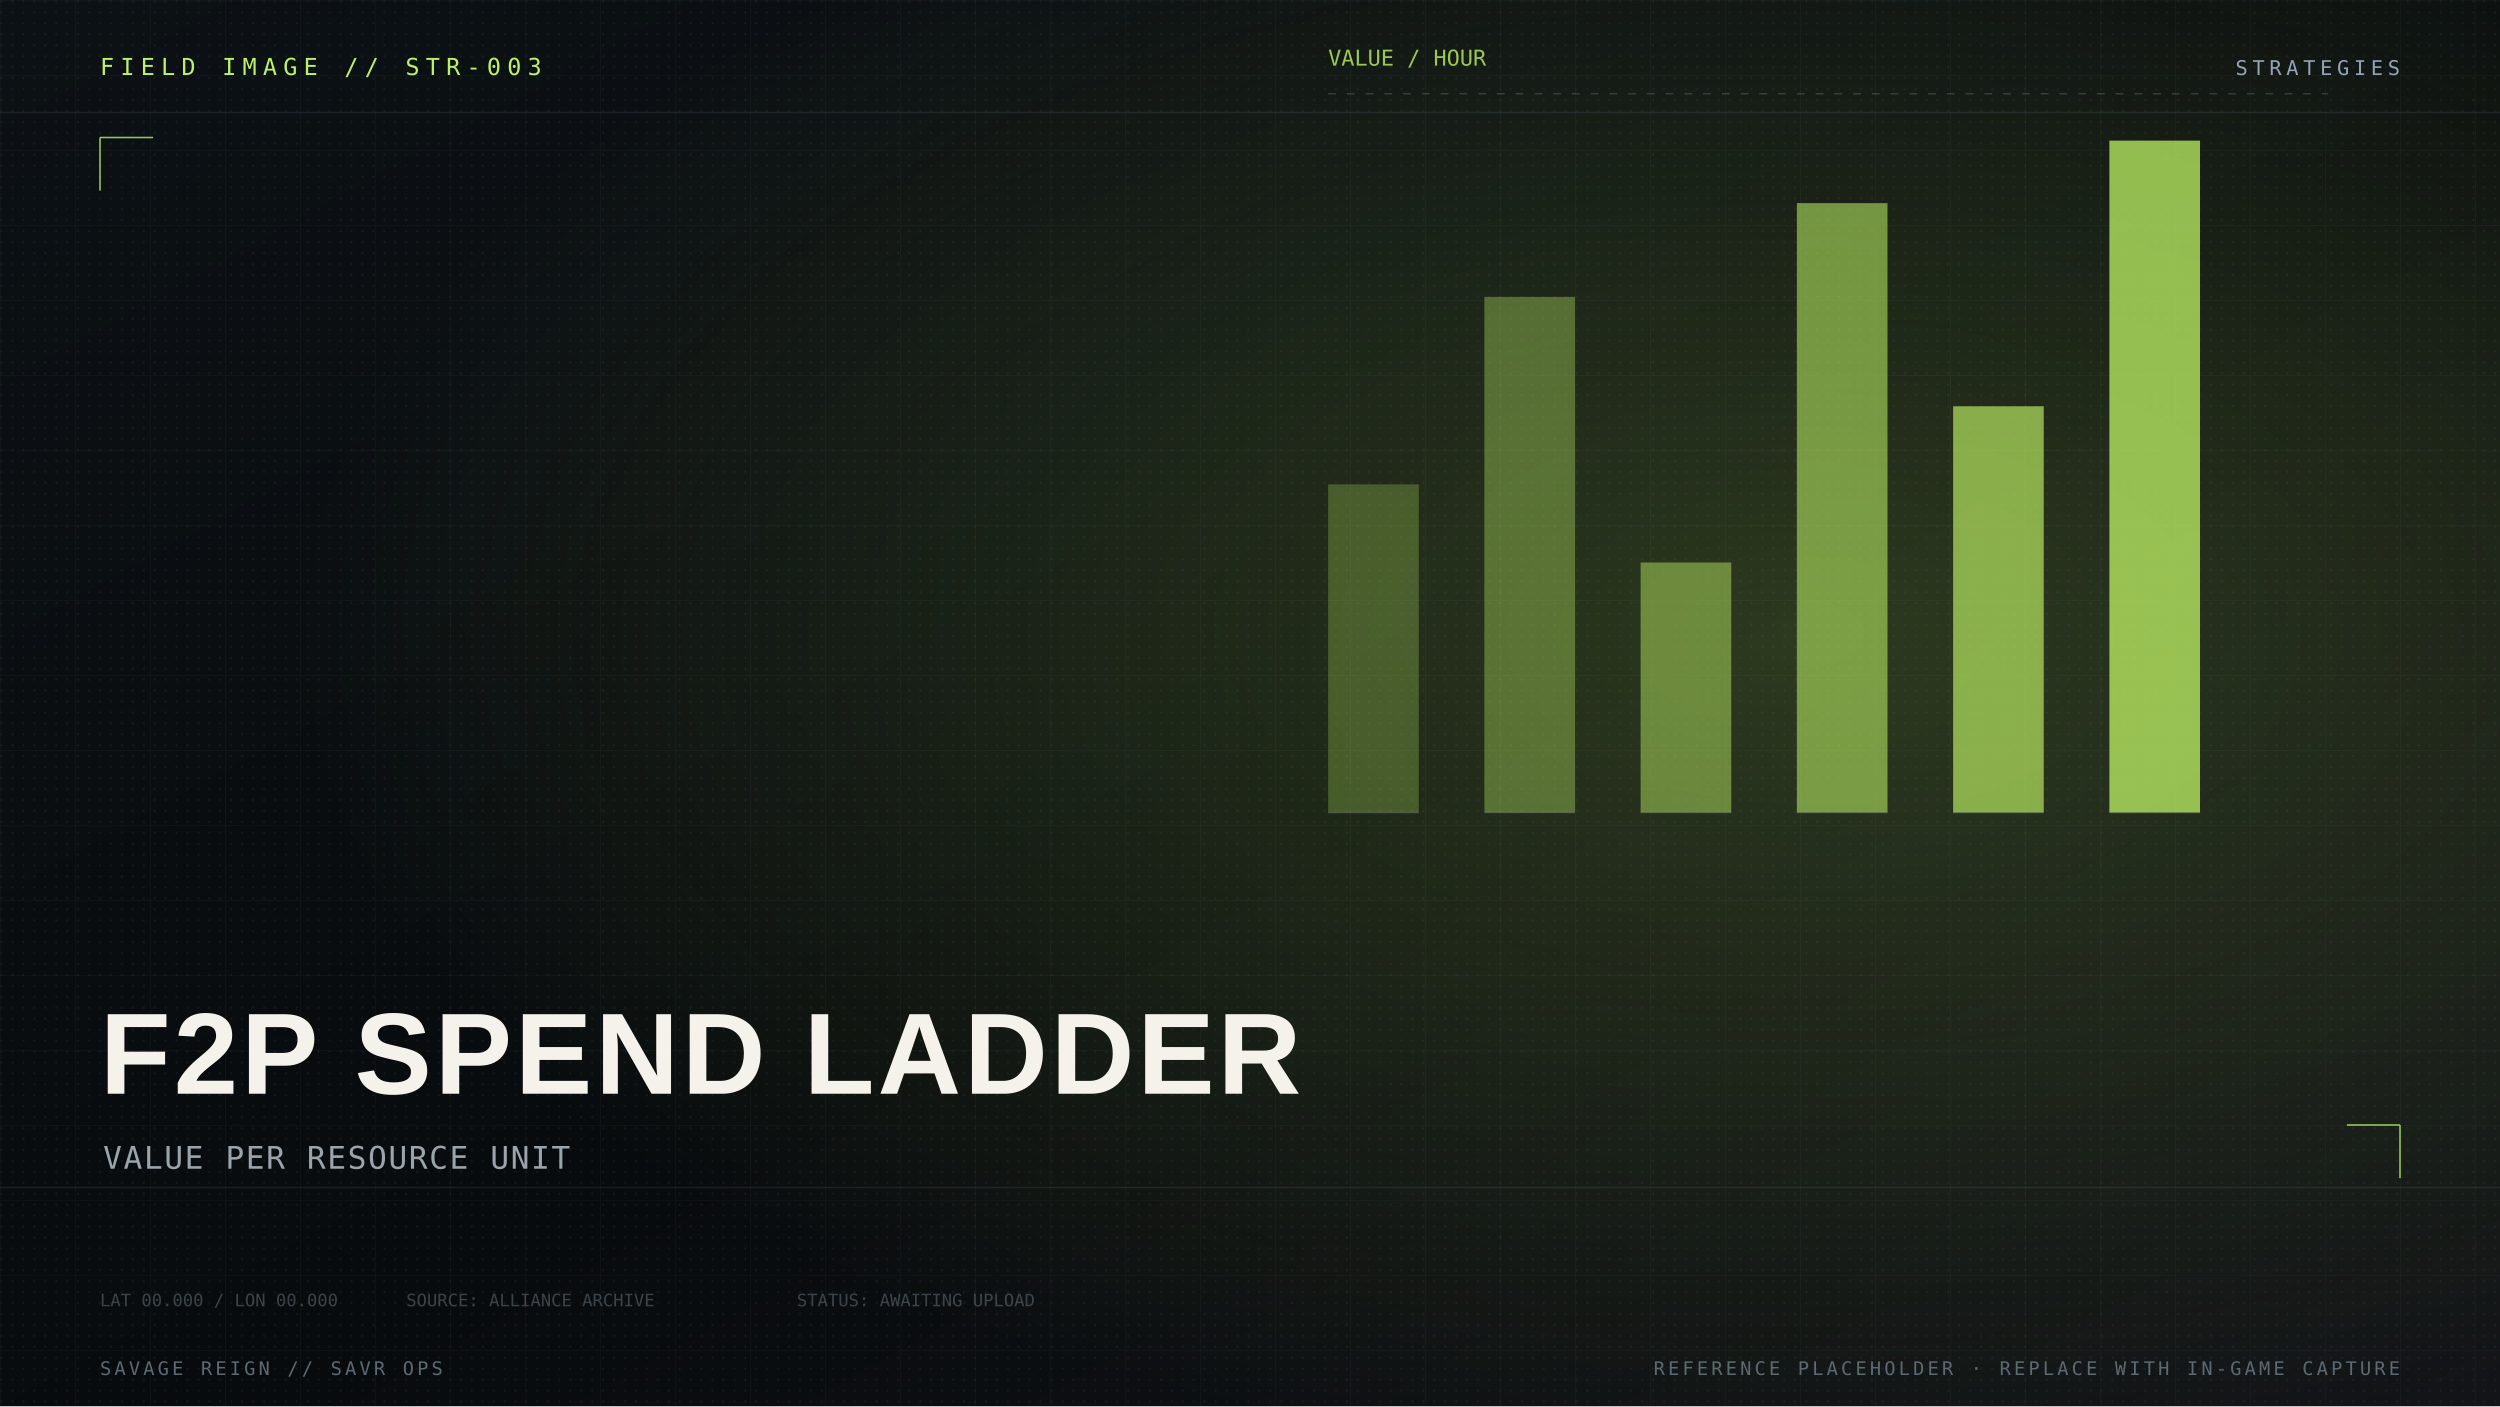
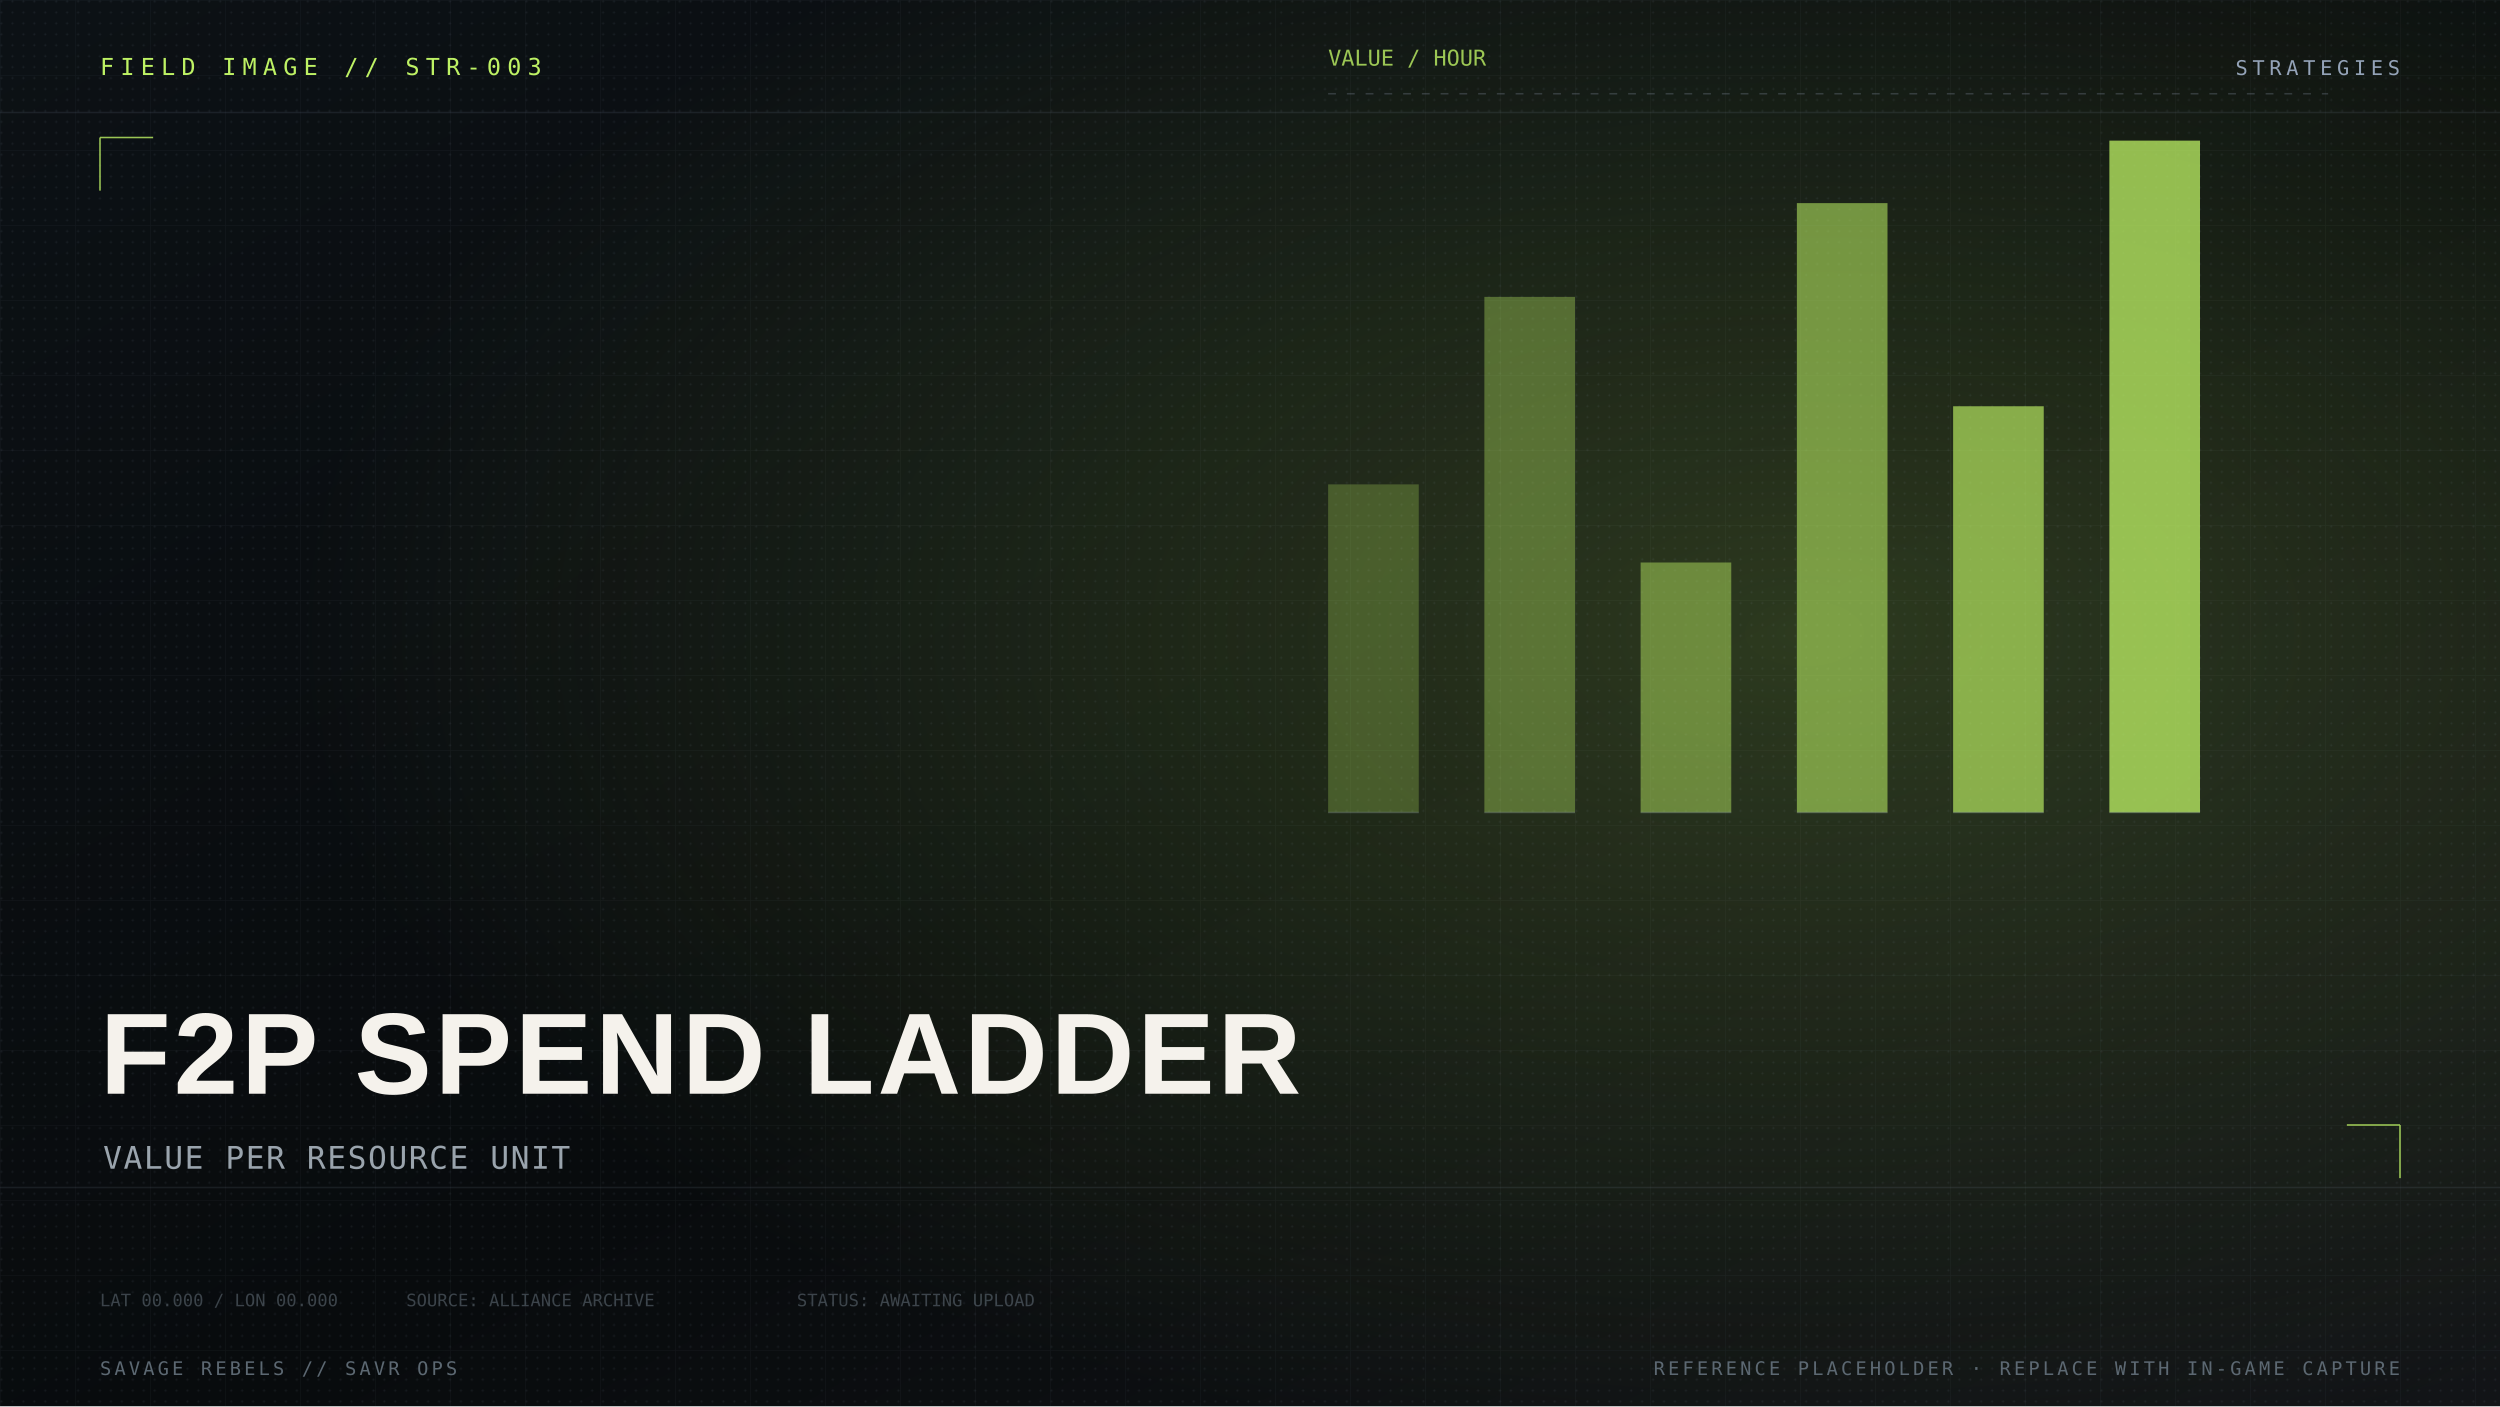
<svg xmlns="http://www.w3.org/2000/svg" width="1600" height="900" viewBox="0 0 1600 900">
  <defs>
    <linearGradient id="bg" x1="0" y1="0" x2="1" y2="1">
      <stop offset="0" stop-color="#0c1115" />
      <stop offset="0.55" stop-color="#080b0d" />
      <stop offset="1" stop-color="#121417" />
    </linearGradient>
    <radialGradient id="glow" cx="0.72" cy="0.45" r="0.6">
      <stop offset="0" stop-color="#bef264" stop-opacity="0.20" />
      <stop offset="1" stop-color="#bef264" stop-opacity="0" />
    </radialGradient>
    <pattern id="grid" width="48" height="48" patternUnits="userSpaceOnUse">
      <path d="M48 0H0V48" fill="none" stroke="#94a3b8" stroke-opacity="0.055" stroke-width="1" />
    </pattern>
    <pattern id="noise" width="7" height="7" patternUnits="userSpaceOnUse">
      <circle cx="1" cy="1" r="0.7" fill="#94a3b8" opacity="0.09" />
    </pattern>
  </defs>
  <rect width="1600" height="900" fill="url(#bg)" />
  <rect width="1600" height="900" fill="url(#grid)" />
  <rect width="1600" height="900" fill="url(#glow)" />
  <rect width="1600" height="900" fill="url(#noise)" />
  <path d="M0 72H1600" stroke="#94a3b8" stroke-opacity="0.12" />
  <path d="M0 760H1600" stroke="#94a3b8" stroke-opacity="0.12" />
  <g font-family="'Arial Narrow', Arial, sans-serif">
    <text x="64" y="48" fill="#bef264" font-family="monospace" font-size="15" letter-spacing="4">FIELD IMAGE // STR-003</text>
    <text x="1536" y="48" fill="#94a3b8" font-family="monospace" font-size="13" letter-spacing="3" text-anchor="end">STRATEGIES</text>
    <text x="64" y="700" fill="#f5f2ec" font-size="74" font-weight="700" letter-spacing="2">F2P SPEND LADDER</text>
    <text x="66" y="748" fill="#9aa4ad" font-family="monospace" font-size="20" letter-spacing="1">VALUE PER RESOURCE UNIT</text>
    <text x="1536" y="880" fill="#5c6872" font-family="monospace" font-size="12" letter-spacing="2" text-anchor="end">REFERENCE PLACEHOLDER · REPLACE WITH IN-GAME CAPTURE</text>
-     <text x="64" y="880" fill="#5c6872" font-family="monospace" font-size="12" letter-spacing="2">SAVAGE REIGN // SAVR OPS</text>
+     <text x="64" y="880" fill="#5c6872" font-family="monospace" font-size="12" letter-spacing="2">SAVAGE REBELS // SAVR OPS</text>
  </g>
  <g stroke="#bef264" stroke-opacity="0.8">
    <path d="M64 88h34M64 88v34" fill="none" />
    <path d="M1536 720h-34M1536 720v34" fill="none" />
  </g>
  <g transform="translate(850,520)">
    <rect x="0" y="-210" width="58" height="210" fill="#bef264" opacity="0.25" />
    <line x1="0" y1="0" x2="58" y2="0" stroke="rgba(148,163,184,0.25)" />
    <rect x="100" y="-330" width="58" height="330" fill="#bef264" opacity="0.35" />
    <line x1="100" y1="0" x2="158" y2="0" stroke="rgba(148,163,184,0.25)" />
    <rect x="200" y="-160" width="58" height="160" fill="#bef264" opacity="0.45" />
    <line x1="200" y1="0" x2="258" y2="0" stroke="rgba(148,163,184,0.25)" />
    <rect x="300" y="-390" width="58" height="390" fill="#bef264" opacity="0.55" />
    <line x1="300" y1="0" x2="358" y2="0" stroke="rgba(148,163,184,0.25)" />
    <rect x="400" y="-260" width="58" height="260" fill="#bef264" opacity="0.65" />
    <line x1="400" y1="0" x2="458" y2="0" stroke="rgba(148,163,184,0.25)" />
    <rect x="500" y="-430" width="58" height="430" fill="#bef264" opacity="0.75" />
    <line x1="500" y1="0" x2="558" y2="0" stroke="rgba(148,163,184,0.25)" />
    <line x1="0" y1="-460" x2="640" y2="-460" stroke="rgba(148,163,184,0.25)" stroke-dasharray="5 7" />
    <text x="0" y="-478" fill="#bef264" font-family="monospace" font-size="14" opacity="0.8">VALUE / HOUR</text>
  </g>
  <g opacity="0.55" font-family="monospace" font-size="11" fill="#65717b">
    <text x="64" y="836">LAT 00.000 / LON 00.000</text>
    <text x="260" y="836">SOURCE: ALLIANCE ARCHIVE</text>
    <text x="510" y="836">STATUS: AWAITING UPLOAD</text>
  </g>
</svg>
